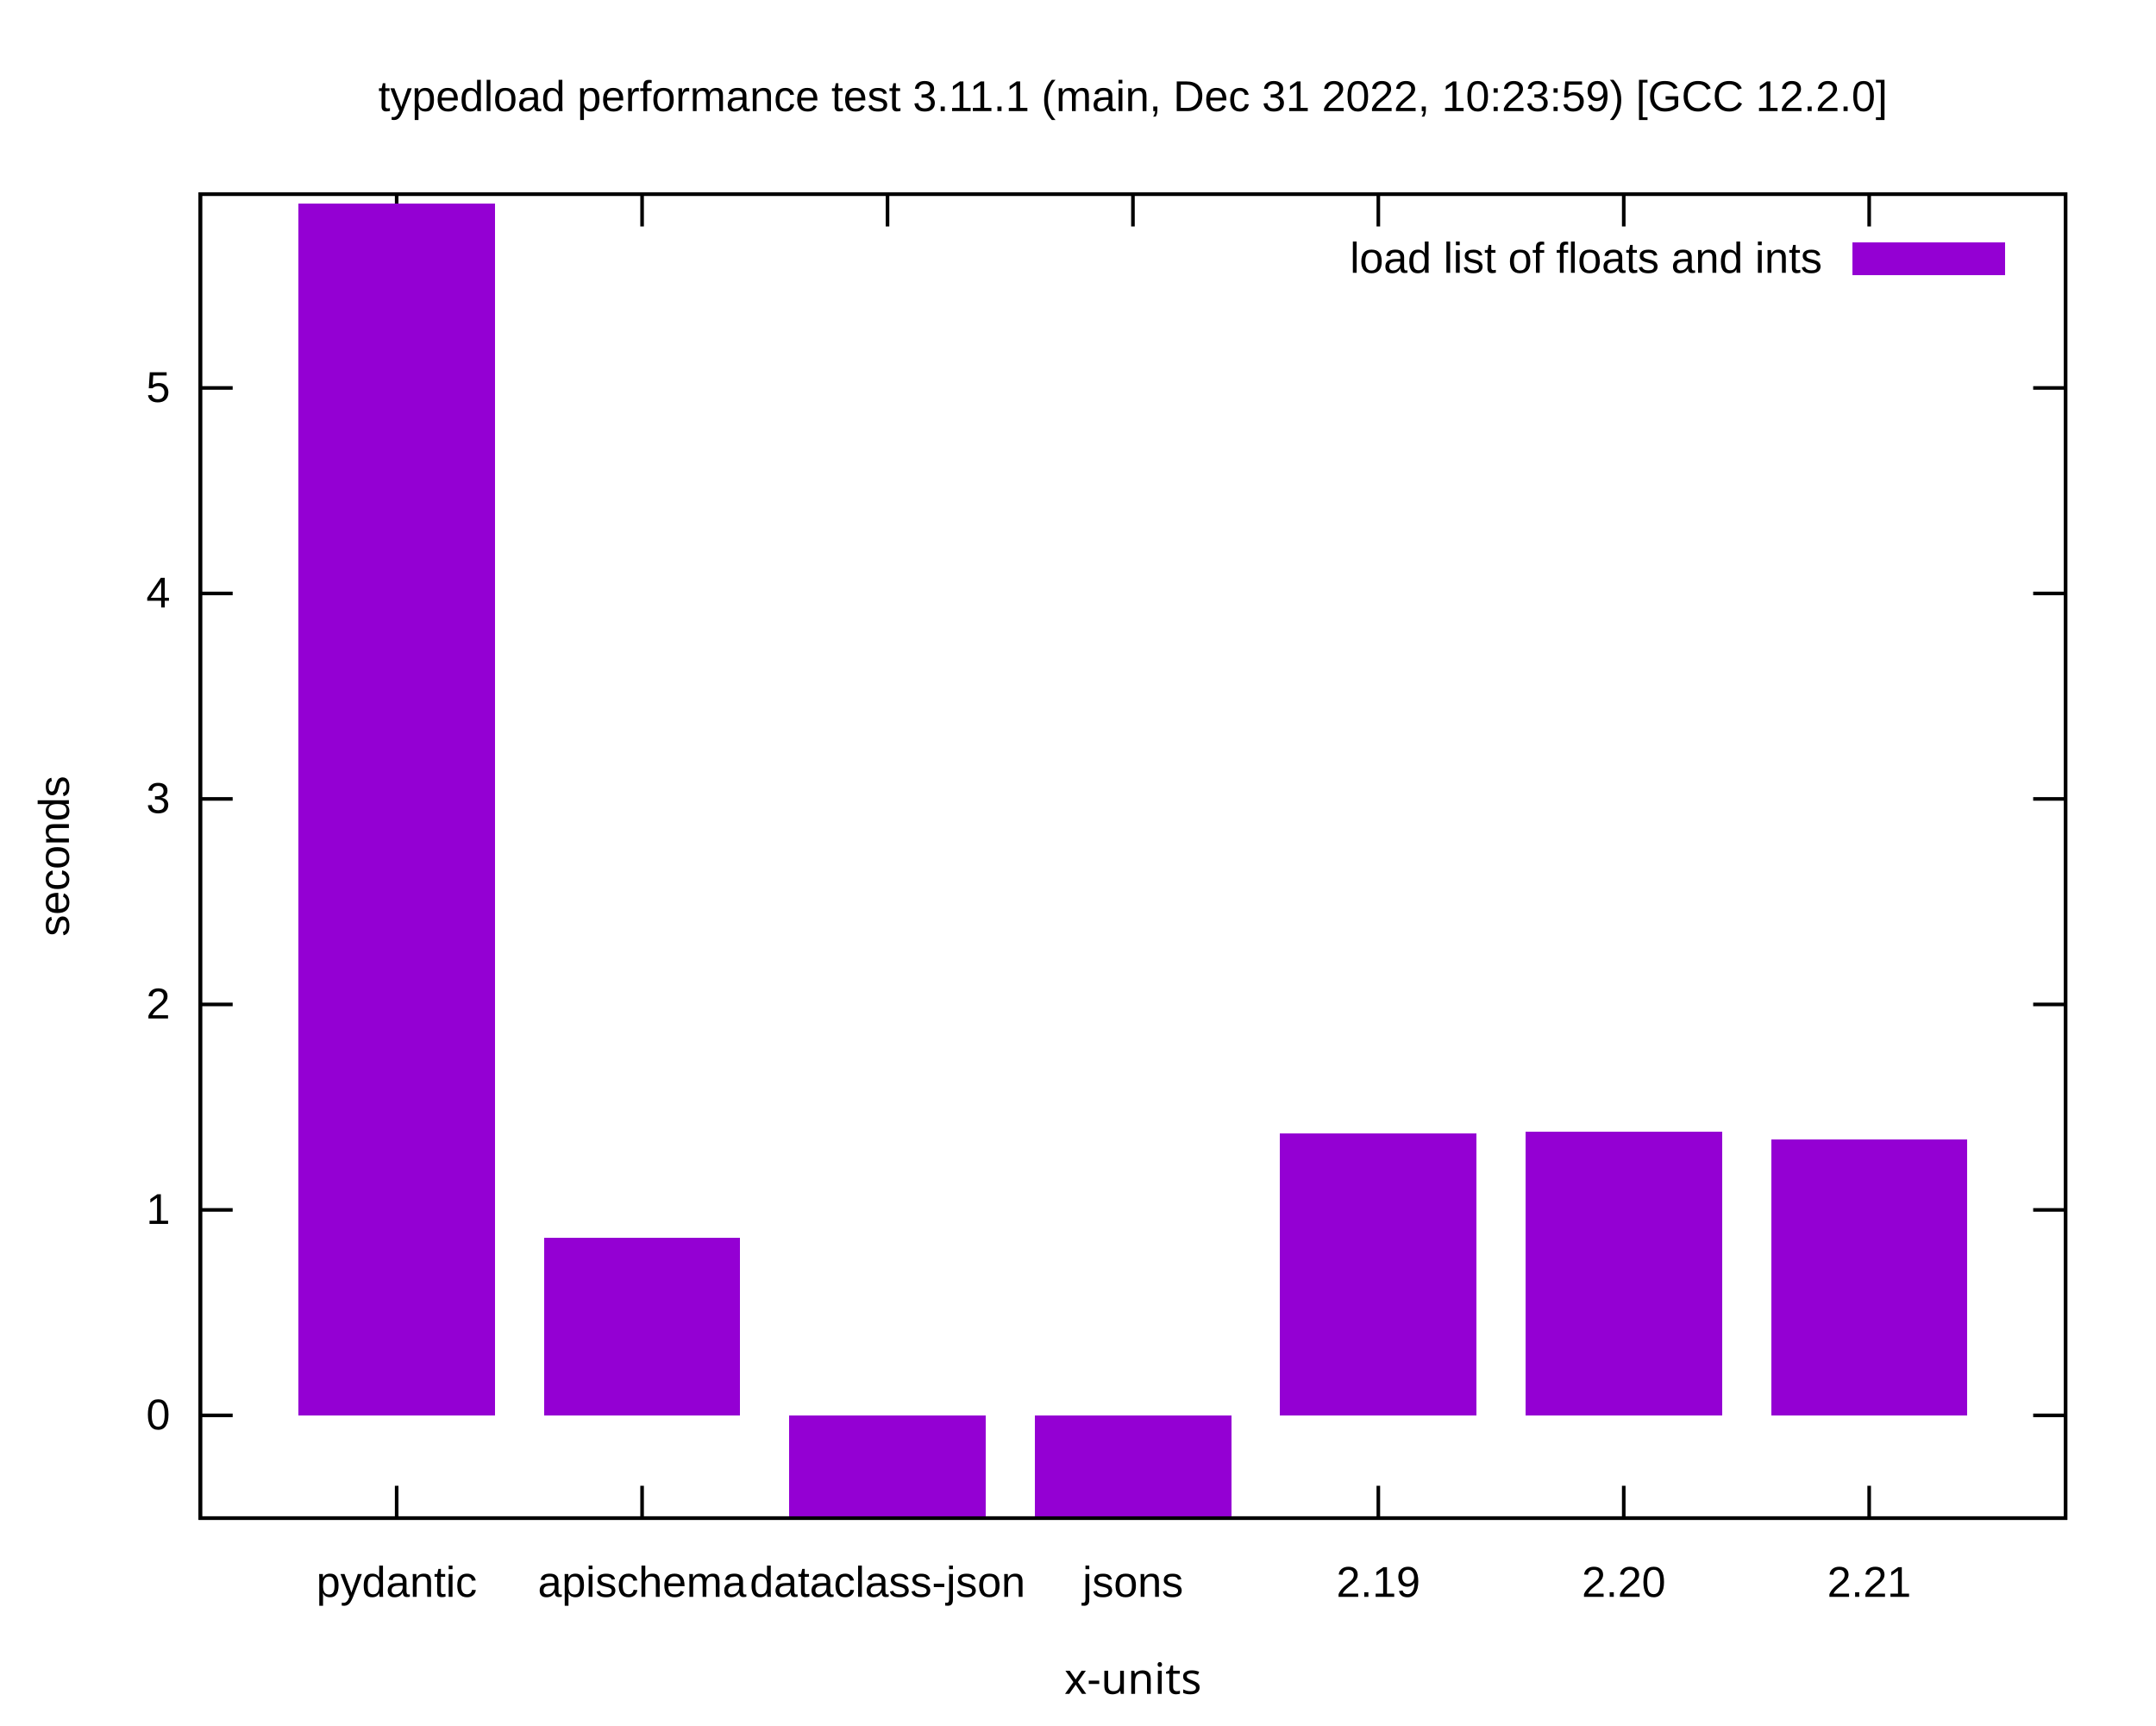
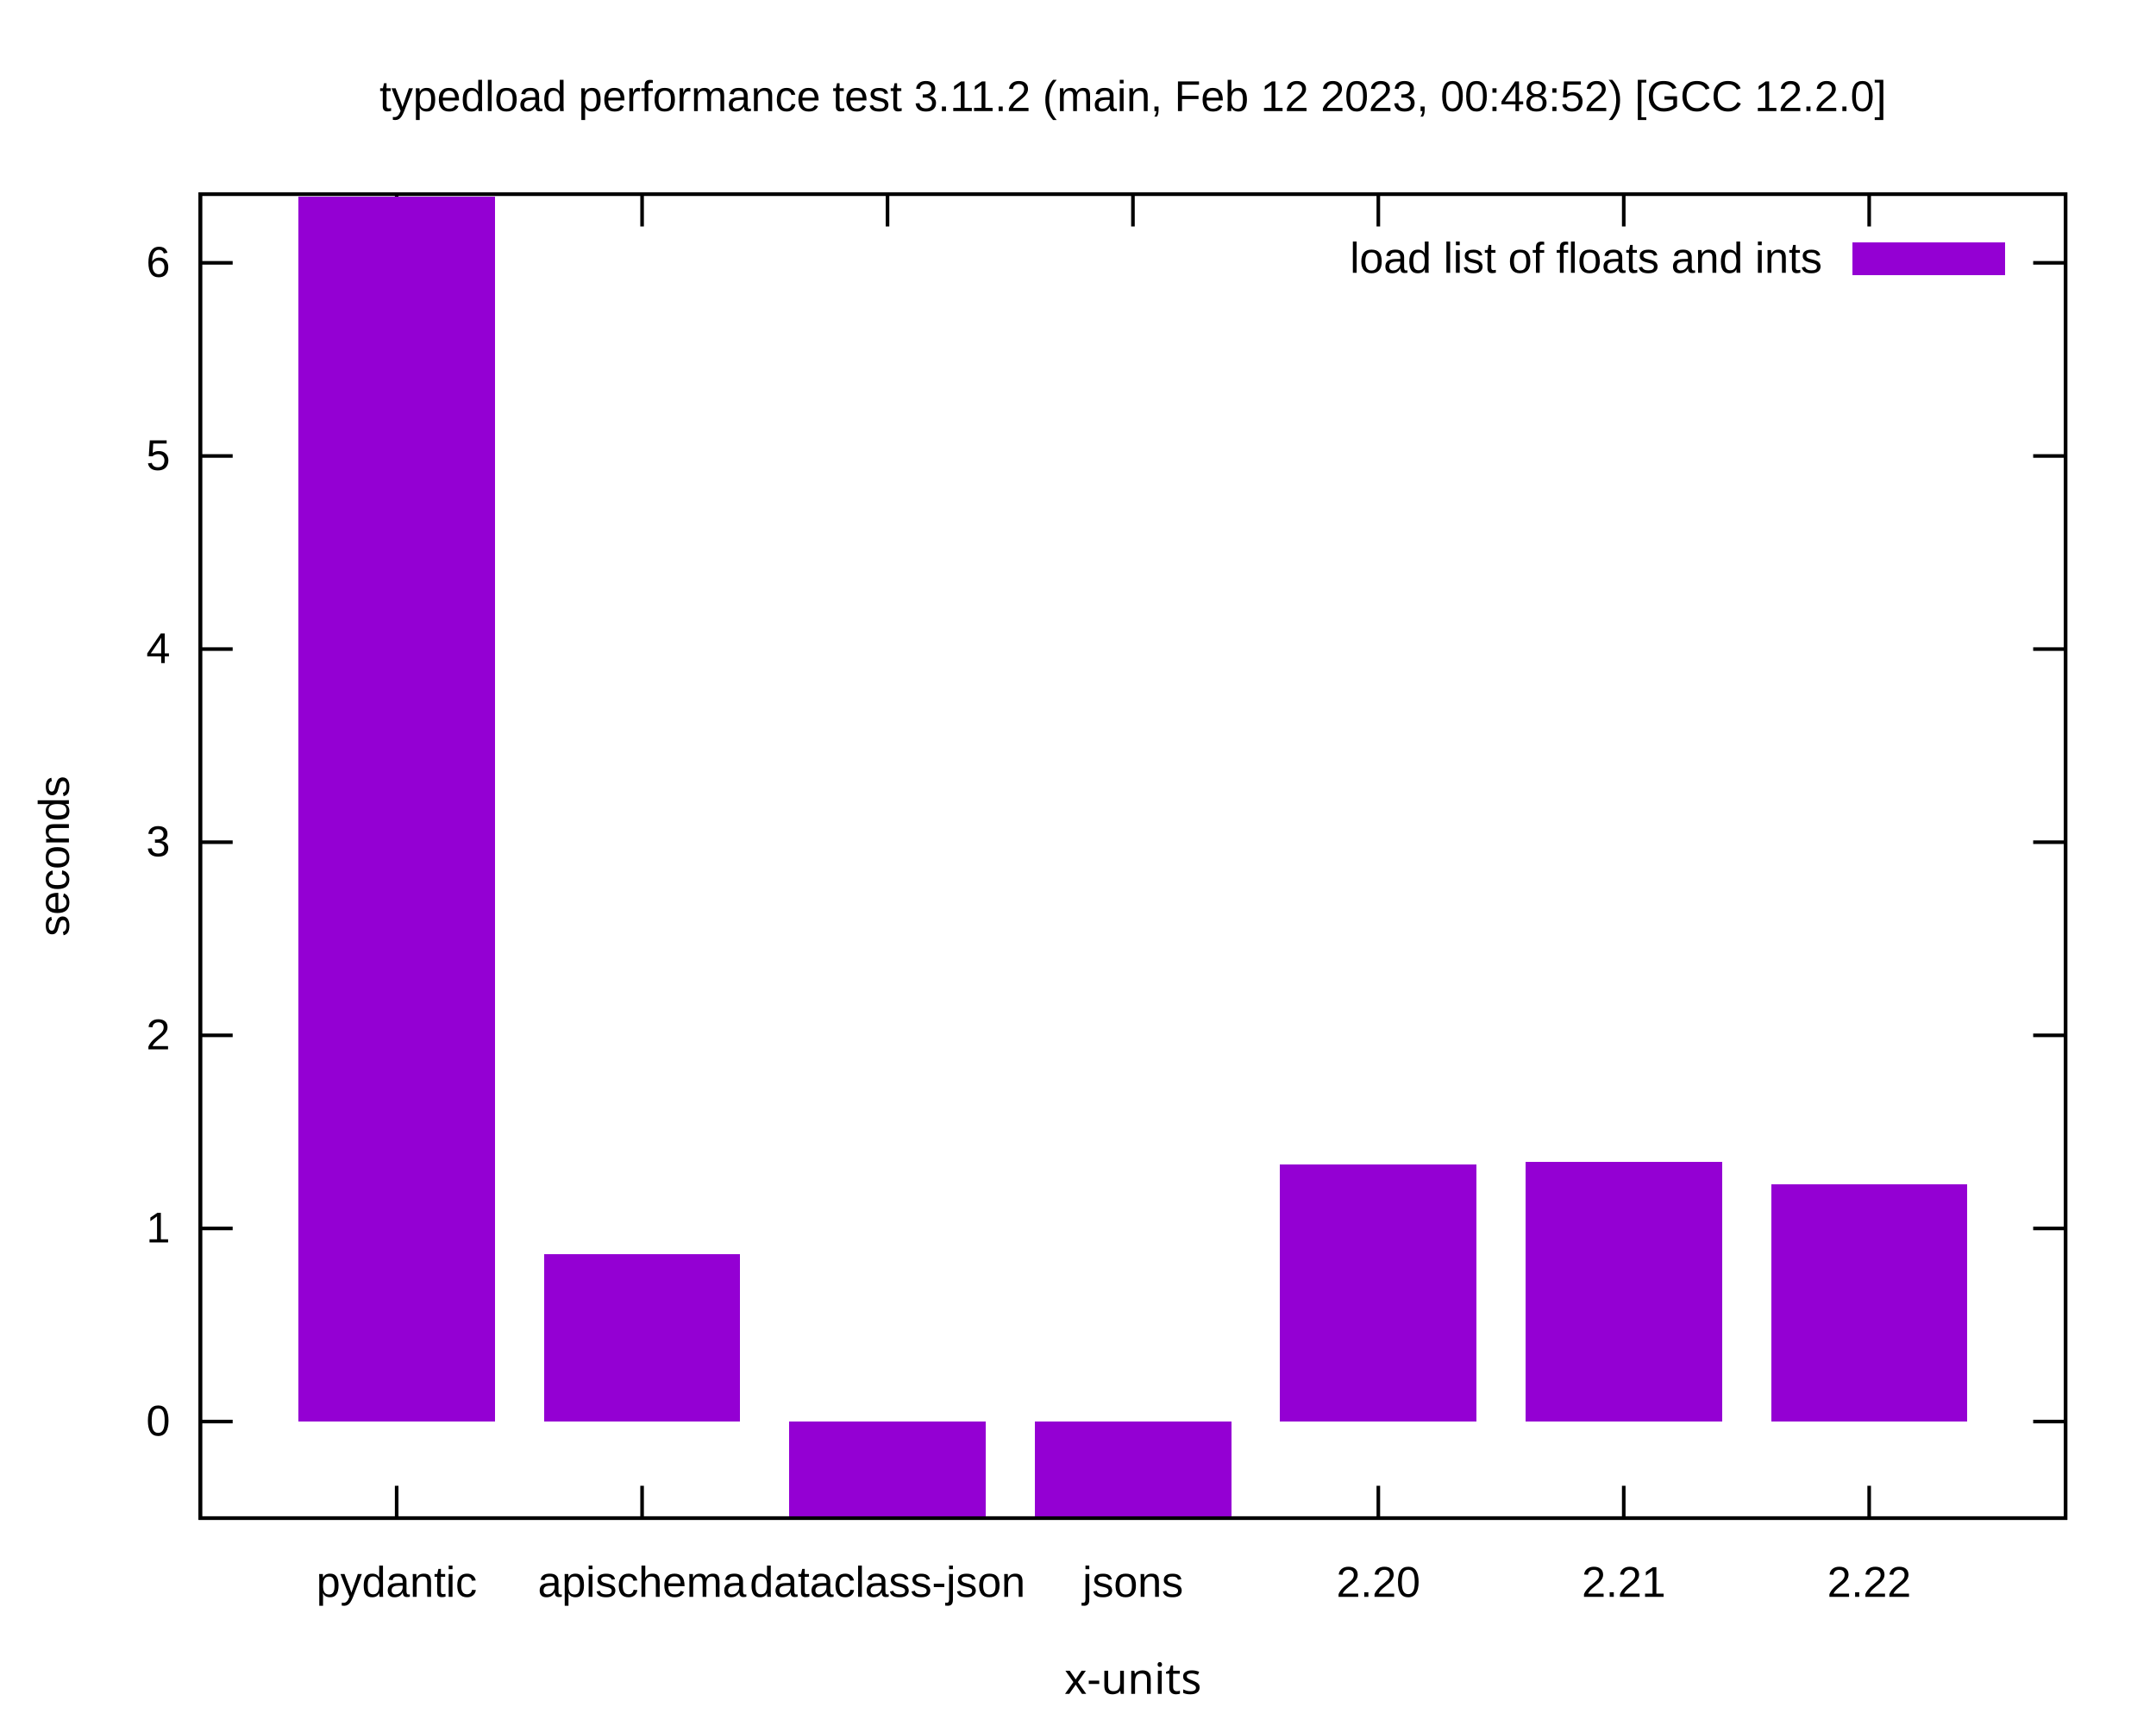
<svg xmlns="http://www.w3.org/2000/svg" xmlns:xlink="http://www.w3.org/1999/xlink" width="600" height="480" viewBox="0 0 600 480">
  <g id="gnuplot_canvas">
    <rect x="0" y="0" width="600" height="480" fill="none" />
    <defs>
      <circle id="gpDot" r="0.5" stroke-width="0.5" stroke="currentColor" />
      <path id="gpPt0" stroke-width="0.222" stroke="currentColor" d="M-1,0 h2 M0,-1 v2" />
      <path id="gpPt1" stroke-width="0.222" stroke="currentColor" d="M-1,-1 L1,1 M1,-1 L-1,1" />
      <path id="gpPt2" stroke-width="0.222" stroke="currentColor" d="M-1,0 L1,0 M0,-1 L0,1 M-1,-1 L1,1 M-1,1 L1,-1" />
      <rect id="gpPt3" stroke-width="0.222" stroke="currentColor" x="-1" y="-1" width="2" height="2" />
      <rect id="gpPt4" stroke-width="0.222" stroke="currentColor" fill="currentColor" x="-1" y="-1" width="2" height="2" />
      <circle id="gpPt5" stroke-width="0.222" stroke="currentColor" cx="0" cy="0" r="1" />
      <use xlink:href="#gpPt5" id="gpPt6" fill="currentColor" stroke="none" />
      <path id="gpPt7" stroke-width="0.222" stroke="currentColor" d="M0,-1.33 L-1.33,0.67 L1.33,0.67 z" />
      <use xlink:href="#gpPt7" id="gpPt8" fill="currentColor" stroke="none" />
      <use xlink:href="#gpPt7" id="gpPt9" stroke="currentColor" transform="rotate(180)" />
      <use xlink:href="#gpPt9" id="gpPt10" fill="currentColor" stroke="none" />
      <use xlink:href="#gpPt3" id="gpPt11" stroke="currentColor" transform="rotate(45)" />
      <use xlink:href="#gpPt11" id="gpPt12" fill="currentColor" stroke="none" />
      <path id="gpPt13" stroke-width="0.222" stroke="currentColor" d="M0,1.330 L1.265,0.411 L0.782,-1.067 L-0.782,-1.076 L-1.265,0.411 z" />
      <use xlink:href="#gpPt13" id="gpPt14" fill="currentColor" stroke="none" />
      <filter id="textbox" filterUnits="objectBoundingBox" x="0" y="0" height="1" width="1">
        <feFlood flood-color="white" flood-opacity="1" result="bgnd" />
        <feComposite in="SourceGraphic" in2="bgnd" operator="atop" />
      </filter>
      <filter id="greybox" filterUnits="objectBoundingBox" x="0" y="0" height="1" width="1">
        <feFlood flood-color="lightgrey" flood-opacity="1" result="grey" />
        <feComposite in="SourceGraphic" in2="grey" operator="atop" />
      </filter>
    </defs>
    <g fill="none" color="white" stroke="currentColor" stroke-width="1.00" stroke-linecap="butt" stroke-linejoin="miter">
</g>
    <g fill="none" color="black" stroke="currentColor" stroke-width="1.00" stroke-linecap="butt" stroke-linejoin="miter">
-       <path stroke="black" d="M55.75,393.81 L64.75,393.81 M574.82,393.81 L565.82,393.81  " />
-       <g transform="translate(47.36,397.71)" stroke="none" fill="black" font-family="Arial" font-size="12.00" text-anchor="end">
+       <path stroke="black" d="M55.75,395.53 L64.75,395.53 M574.82,395.53 L565.82,395.53  " />
+       <g transform="translate(47.36,399.43)" stroke="none" fill="black" font-family="Arial" font-size="12.00" text-anchor="end">
        <text>
          <tspan font-family="Arial"> 0</tspan>
        </text>
      </g>
    </g>
    <g fill="none" color="black" stroke="currentColor" stroke-width="1.00" stroke-linecap="butt" stroke-linejoin="miter">
-       <path stroke="black" d="M55.75,336.64 L64.75,336.64 M574.82,336.64 L565.82,336.64  " />
-       <g transform="translate(47.36,340.54)" stroke="none" fill="black" font-family="Arial" font-size="12.00" text-anchor="end">
+       <path stroke="black" d="M55.75,341.80 L64.75,341.80 M574.82,341.80 L565.82,341.80  " />
+       <g transform="translate(47.36,345.70)" stroke="none" fill="black" font-family="Arial" font-size="12.00" text-anchor="end">
        <text>
          <tspan font-family="Arial"> 1</tspan>
        </text>
      </g>
    </g>
    <g fill="none" color="black" stroke="currentColor" stroke-width="1.00" stroke-linecap="butt" stroke-linejoin="miter">
-       <path stroke="black" d="M55.75,279.47 L64.75,279.47 M574.82,279.47 L565.82,279.47  " />
-       <g transform="translate(47.36,283.37)" stroke="none" fill="black" font-family="Arial" font-size="12.00" text-anchor="end">
+       <path stroke="black" d="M55.75,288.07 L64.75,288.07 M574.82,288.07 L565.82,288.07  " />
+       <g transform="translate(47.36,291.97)" stroke="none" fill="black" font-family="Arial" font-size="12.00" text-anchor="end">
        <text>
          <tspan font-family="Arial"> 2</tspan>
        </text>
      </g>
    </g>
    <g fill="none" color="black" stroke="currentColor" stroke-width="1.00" stroke-linecap="butt" stroke-linejoin="miter">
-       <path stroke="black" d="M55.75,222.29 L64.75,222.29 M574.82,222.29 L565.82,222.29  " />
-       <g transform="translate(47.36,226.19)" stroke="none" fill="black" font-family="Arial" font-size="12.00" text-anchor="end">
+       <path stroke="black" d="M55.75,234.33 L64.75,234.33 M574.82,234.33 L565.82,234.33  " />
+       <g transform="translate(47.36,238.23)" stroke="none" fill="black" font-family="Arial" font-size="12.00" text-anchor="end">
        <text>
          <tspan font-family="Arial"> 3</tspan>
        </text>
      </g>
    </g>
    <g fill="none" color="black" stroke="currentColor" stroke-width="1.00" stroke-linecap="butt" stroke-linejoin="miter">
-       <path stroke="black" d="M55.75,165.12 L64.75,165.12 M574.82,165.12 L565.82,165.12  " />
-       <g transform="translate(47.36,169.02)" stroke="none" fill="black" font-family="Arial" font-size="12.00" text-anchor="end">
+       <path stroke="black" d="M55.75,180.60 L64.75,180.60 M574.82,180.60 L565.82,180.60  " />
+       <g transform="translate(47.36,184.50)" stroke="none" fill="black" font-family="Arial" font-size="12.00" text-anchor="end">
        <text>
          <tspan font-family="Arial"> 4</tspan>
        </text>
      </g>
    </g>
    <g fill="none" color="black" stroke="currentColor" stroke-width="1.00" stroke-linecap="butt" stroke-linejoin="miter">
-       <path stroke="black" d="M55.75,107.94 L64.75,107.94 M574.82,107.94 L565.82,107.94  " />
-       <g transform="translate(47.36,111.84)" stroke="none" fill="black" font-family="Arial" font-size="12.00" text-anchor="end">
+       <path stroke="black" d="M55.75,126.87 L64.75,126.87 M574.82,126.87 L565.82,126.87  " />
+       <g transform="translate(47.36,130.77)" stroke="none" fill="black" font-family="Arial" font-size="12.00" text-anchor="end">
        <text>
          <tspan font-family="Arial"> 5</tspan>
+         </text>
+       </g>
+     </g>
+     <g fill="none" color="black" stroke="currentColor" stroke-width="1.00" stroke-linecap="butt" stroke-linejoin="miter">
+       <path stroke="black" d="M55.75,73.13 L64.75,73.13 M574.82,73.13 L565.82,73.13  " />
+       <g transform="translate(47.36,77.03)" stroke="none" fill="black" font-family="Arial" font-size="12.00" text-anchor="end">
+         <text>
+           <tspan font-family="Arial"> 6</tspan>
        </text>
      </g>
    </g>
    <g fill="none" color="black" stroke="currentColor" stroke-width="1.00" stroke-linecap="butt" stroke-linejoin="miter">
      <path stroke="black" d="M110.39,422.40 L110.39,413.40 M110.39,54.01 L110.39,63.01  " />
      <g transform="translate(110.39,444.30)" stroke="none" fill="black" font-family="Arial" font-size="12.00" text-anchor="middle">
        <text>
          <tspan font-family="Arial">pydantic</tspan>
        </text>
      </g>
    </g>
    <g fill="none" color="black" stroke="currentColor" stroke-width="1.00" stroke-linecap="butt" stroke-linejoin="miter">
      <path stroke="black" d="M178.69,422.40 L178.69,413.40 M178.69,54.01 L178.69,63.01  " />
      <g transform="translate(178.69,444.30)" stroke="none" fill="black" font-family="Arial" font-size="12.00" text-anchor="middle">
        <text>
          <tspan font-family="Arial">apischema</tspan>
        </text>
      </g>
    </g>
    <g fill="none" color="black" stroke="currentColor" stroke-width="1.00" stroke-linecap="butt" stroke-linejoin="miter">
      <path stroke="black" d="M246.99,422.40 L246.99,413.40 M246.99,54.01 L246.99,63.01  " />
      <g transform="translate(246.99,444.30)" stroke="none" fill="black" font-family="Arial" font-size="12.00" text-anchor="middle">
        <text>
          <tspan font-family="Arial">dataclass-json</tspan>
        </text>
      </g>
    </g>
    <g fill="none" color="black" stroke="currentColor" stroke-width="1.00" stroke-linecap="butt" stroke-linejoin="miter">
      <path stroke="black" d="M315.29,422.40 L315.29,413.40 M315.29,54.01 L315.29,63.01  " />
      <g transform="translate(315.29,444.30)" stroke="none" fill="black" font-family="Arial" font-size="12.00" text-anchor="middle">
        <text>
          <tspan font-family="Arial">jsons</tspan>
        </text>
      </g>
    </g>
    <g fill="none" color="black" stroke="currentColor" stroke-width="1.00" stroke-linecap="butt" stroke-linejoin="miter">
      <path stroke="black" d="M383.58,422.40 L383.58,413.40 M383.58,54.01 L383.58,63.01  " />
      <g transform="translate(383.58,444.30)" stroke="none" fill="black" font-family="Arial" font-size="12.00" text-anchor="middle">
        <text>
-           <tspan font-family="Arial">2.19</tspan>
+           <tspan font-family="Arial">2.20</tspan>
        </text>
      </g>
    </g>
    <g fill="none" color="black" stroke="currentColor" stroke-width="1.00" stroke-linecap="butt" stroke-linejoin="miter">
      <path stroke="black" d="M451.88,422.40 L451.88,413.40 M451.88,54.01 L451.88,63.01  " />
      <g transform="translate(451.88,444.30)" stroke="none" fill="black" font-family="Arial" font-size="12.00" text-anchor="middle">
        <text>
-           <tspan font-family="Arial">2.20</tspan>
+           <tspan font-family="Arial">2.21</tspan>
        </text>
      </g>
    </g>
    <g fill="none" color="black" stroke="currentColor" stroke-width="1.00" stroke-linecap="butt" stroke-linejoin="miter">
      <path stroke="black" d="M520.18,422.40 L520.18,413.40 M520.18,54.01 L520.18,63.01  " />
      <g transform="translate(520.18,444.30)" stroke="none" fill="black" font-family="Arial" font-size="12.00" text-anchor="middle">
        <text>
-           <tspan font-family="Arial">2.21</tspan>
+           <tspan font-family="Arial">2.22</tspan>
        </text>
      </g>
    </g>
    <g fill="none" color="black" stroke="currentColor" stroke-width="1.00" stroke-linecap="butt" stroke-linejoin="miter">
</g>
    <g fill="none" color="black" stroke="currentColor" stroke-width="1.00" stroke-linecap="butt" stroke-linejoin="miter">
      <path stroke="black" d="M55.75,54.01 L55.75,422.40 L574.82,422.40 L574.82,54.01 L55.75,54.01 Z  " />
    </g>
    <g fill="none" color="black" stroke="currentColor" stroke-width="1.00" stroke-linecap="butt" stroke-linejoin="miter">
      <g transform="translate(19.18,238.21) rotate(270)" stroke="none" fill="black" font-family="Arial" font-size="12.00" text-anchor="middle">
        <text>
          <tspan font-family="Arial">seconds</tspan>
        </text>
      </g>
    </g>
    <g fill="none" color="black" stroke="currentColor" stroke-width="1.00" stroke-linecap="butt" stroke-linejoin="miter">
      <g transform="translate(315.28,471.30)" stroke="none" fill="black" font-family="Times-Roman" font-size="12.00" text-anchor="middle">
        <text>
          <tspan font-family="Times-Roman">x-units</tspan>
        </text>
      </g>
    </g>
    <g fill="none" color="black" stroke="currentColor" stroke-width="1.00" stroke-linecap="butt" stroke-linejoin="miter">
</g>
    <g id="gnuplot_plot_1">
      <g fill="none" color="black" stroke="currentColor" stroke-width="1.00" stroke-linecap="butt" stroke-linejoin="miter">
        <g transform="translate(507.09,75.91)" stroke="none" fill="black" font-family="Arial" font-size="12.00" text-anchor="end">
          <text>
            <tspan font-family="Arial">load list of floats and ints</tspan>
          </text>
        </g>
      </g>
      <g fill="none" color="black" stroke="currentColor" stroke-width="1.00" stroke-linecap="butt" stroke-linejoin="miter">
        <g stroke="none" shape-rendering="crispEdges">
          <polygon fill="rgb(148,   0, 211)" points="515.48,76.51 558.04,76.51 558.04,67.51 515.48,67.51 " />
-           <polygon fill="rgb(148,   0, 211)" points="83.07,393.81 137.72,393.81 137.72,56.55 83.07,56.55 " />
-           <polygon fill="rgb(148,   0, 211)" points="151.37,393.81 206.02,393.81 206.02,344.31 151.37,344.31 " />
-           <polygon fill="rgb(148,   0, 211)" points="219.67,422.40 274.32,422.40 274.32,393.80 219.67,393.80 " />
-           <polygon fill="rgb(148,   0, 211)" points="287.97,422.40 342.61,422.40 342.61,393.80 287.97,393.80 " />
-           <polygon fill="rgb(148,   0, 211)" points="356.26,393.81 410.91,393.81 410.91,315.32 356.26,315.32 " />
-           <polygon fill="rgb(148,   0, 211)" points="424.56,393.81 479.21,393.81 479.21,314.87 424.56,314.87 " />
-           <polygon fill="rgb(148,   0, 211)" points="492.86,393.81 547.51,393.81 547.51,316.96 492.86,316.96 " />
+           <polygon fill="rgb(148,   0, 211)" points="83.07,395.53 137.72,395.53 137.72,54.82 83.07,54.82 " />
+           <polygon fill="rgb(148,   0, 211)" points="151.37,395.53 206.02,395.53 206.02,349.02 151.37,349.02 " />
+           <polygon fill="rgb(148,   0, 211)" points="219.67,422.40 274.32,422.40 274.32,395.52 219.67,395.52 " />
+           <polygon fill="rgb(148,   0, 211)" points="287.97,422.40 342.61,422.40 342.61,395.52 287.97,395.52 " />
+           <polygon fill="rgb(148,   0, 211)" points="356.26,395.53 410.91,395.53 410.91,324.05 356.26,324.05 " />
+           <polygon fill="rgb(148,   0, 211)" points="424.56,395.53 479.21,395.53 479.21,323.21 424.56,323.21 " />
+           <polygon fill="rgb(148,   0, 211)" points="492.86,395.53 547.51,395.53 547.51,329.49 492.86,329.49 " />
        </g>
      </g>
    </g>
    <g fill="none" color="white" stroke="rgb(148,   0, 211)" stroke-width="2.00" stroke-linecap="butt" stroke-linejoin="miter">
</g>
    <g fill="none" color="black" stroke="currentColor" stroke-width="2.00" stroke-linecap="butt" stroke-linejoin="miter">
</g>
    <g fill="none" color="black" stroke="black" stroke-width="1.00" stroke-linecap="butt" stroke-linejoin="miter">
</g>
    <g fill="none" color="black" stroke="currentColor" stroke-width="1.00" stroke-linecap="butt" stroke-linejoin="miter">
      <path stroke="black" d="M55.75,54.01 L55.75,422.40 L574.82,422.40 L574.82,54.01 L55.75,54.01 Z  " />
    </g>
    <g fill="none" color="black" stroke="currentColor" stroke-width="1.00" stroke-linecap="butt" stroke-linejoin="miter">
      <g transform="translate(315.28,30.91)" stroke="none" fill="black" font-family="Arial" font-size="12.00" text-anchor="middle">
        <text>
-           <tspan font-family="Arial">typedload performance test 3.11.1 (main, Dec 31 2022, 10:23:59) [GCC 12.2.0]</tspan>
+           <tspan font-family="Arial">typedload performance test 3.11.2 (main, Feb 12 2023, 00:48:52) [GCC 12.2.0]</tspan>
        </text>
      </g>
    </g>
    <g fill="none" color="black" stroke="currentColor" stroke-width="1.00" stroke-linecap="butt" stroke-linejoin="miter">
</g>
  </g>
</svg>
